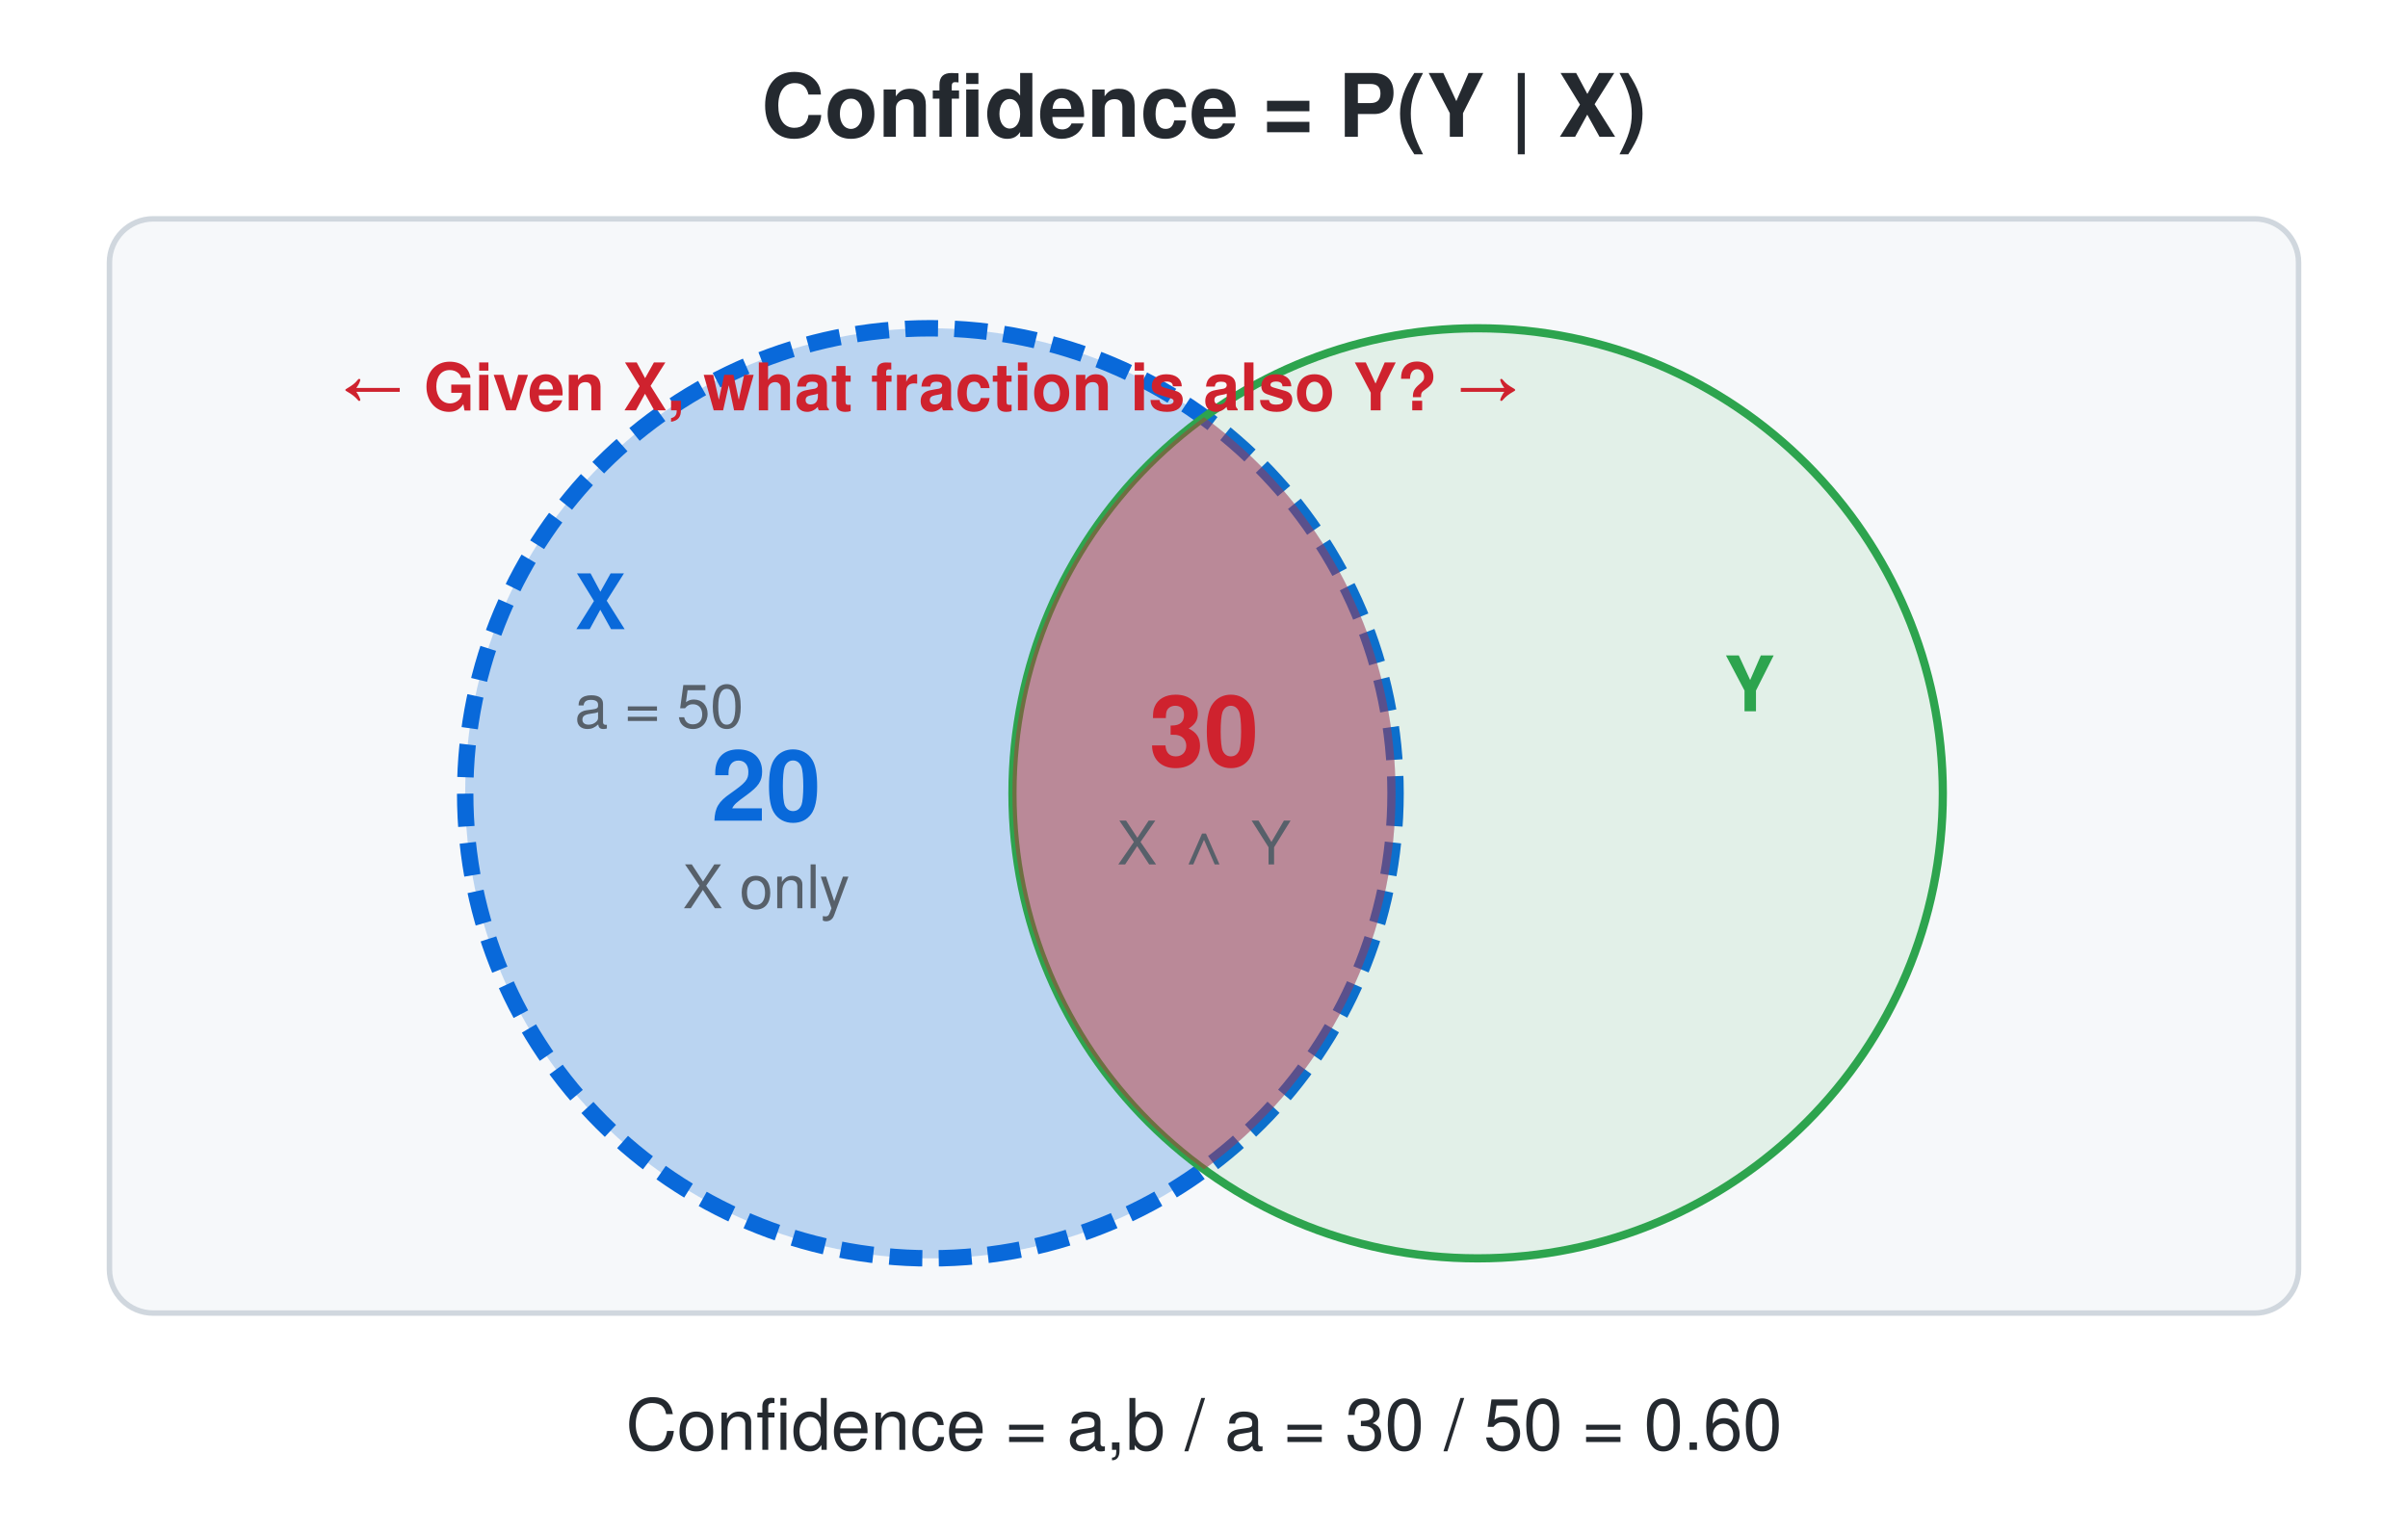
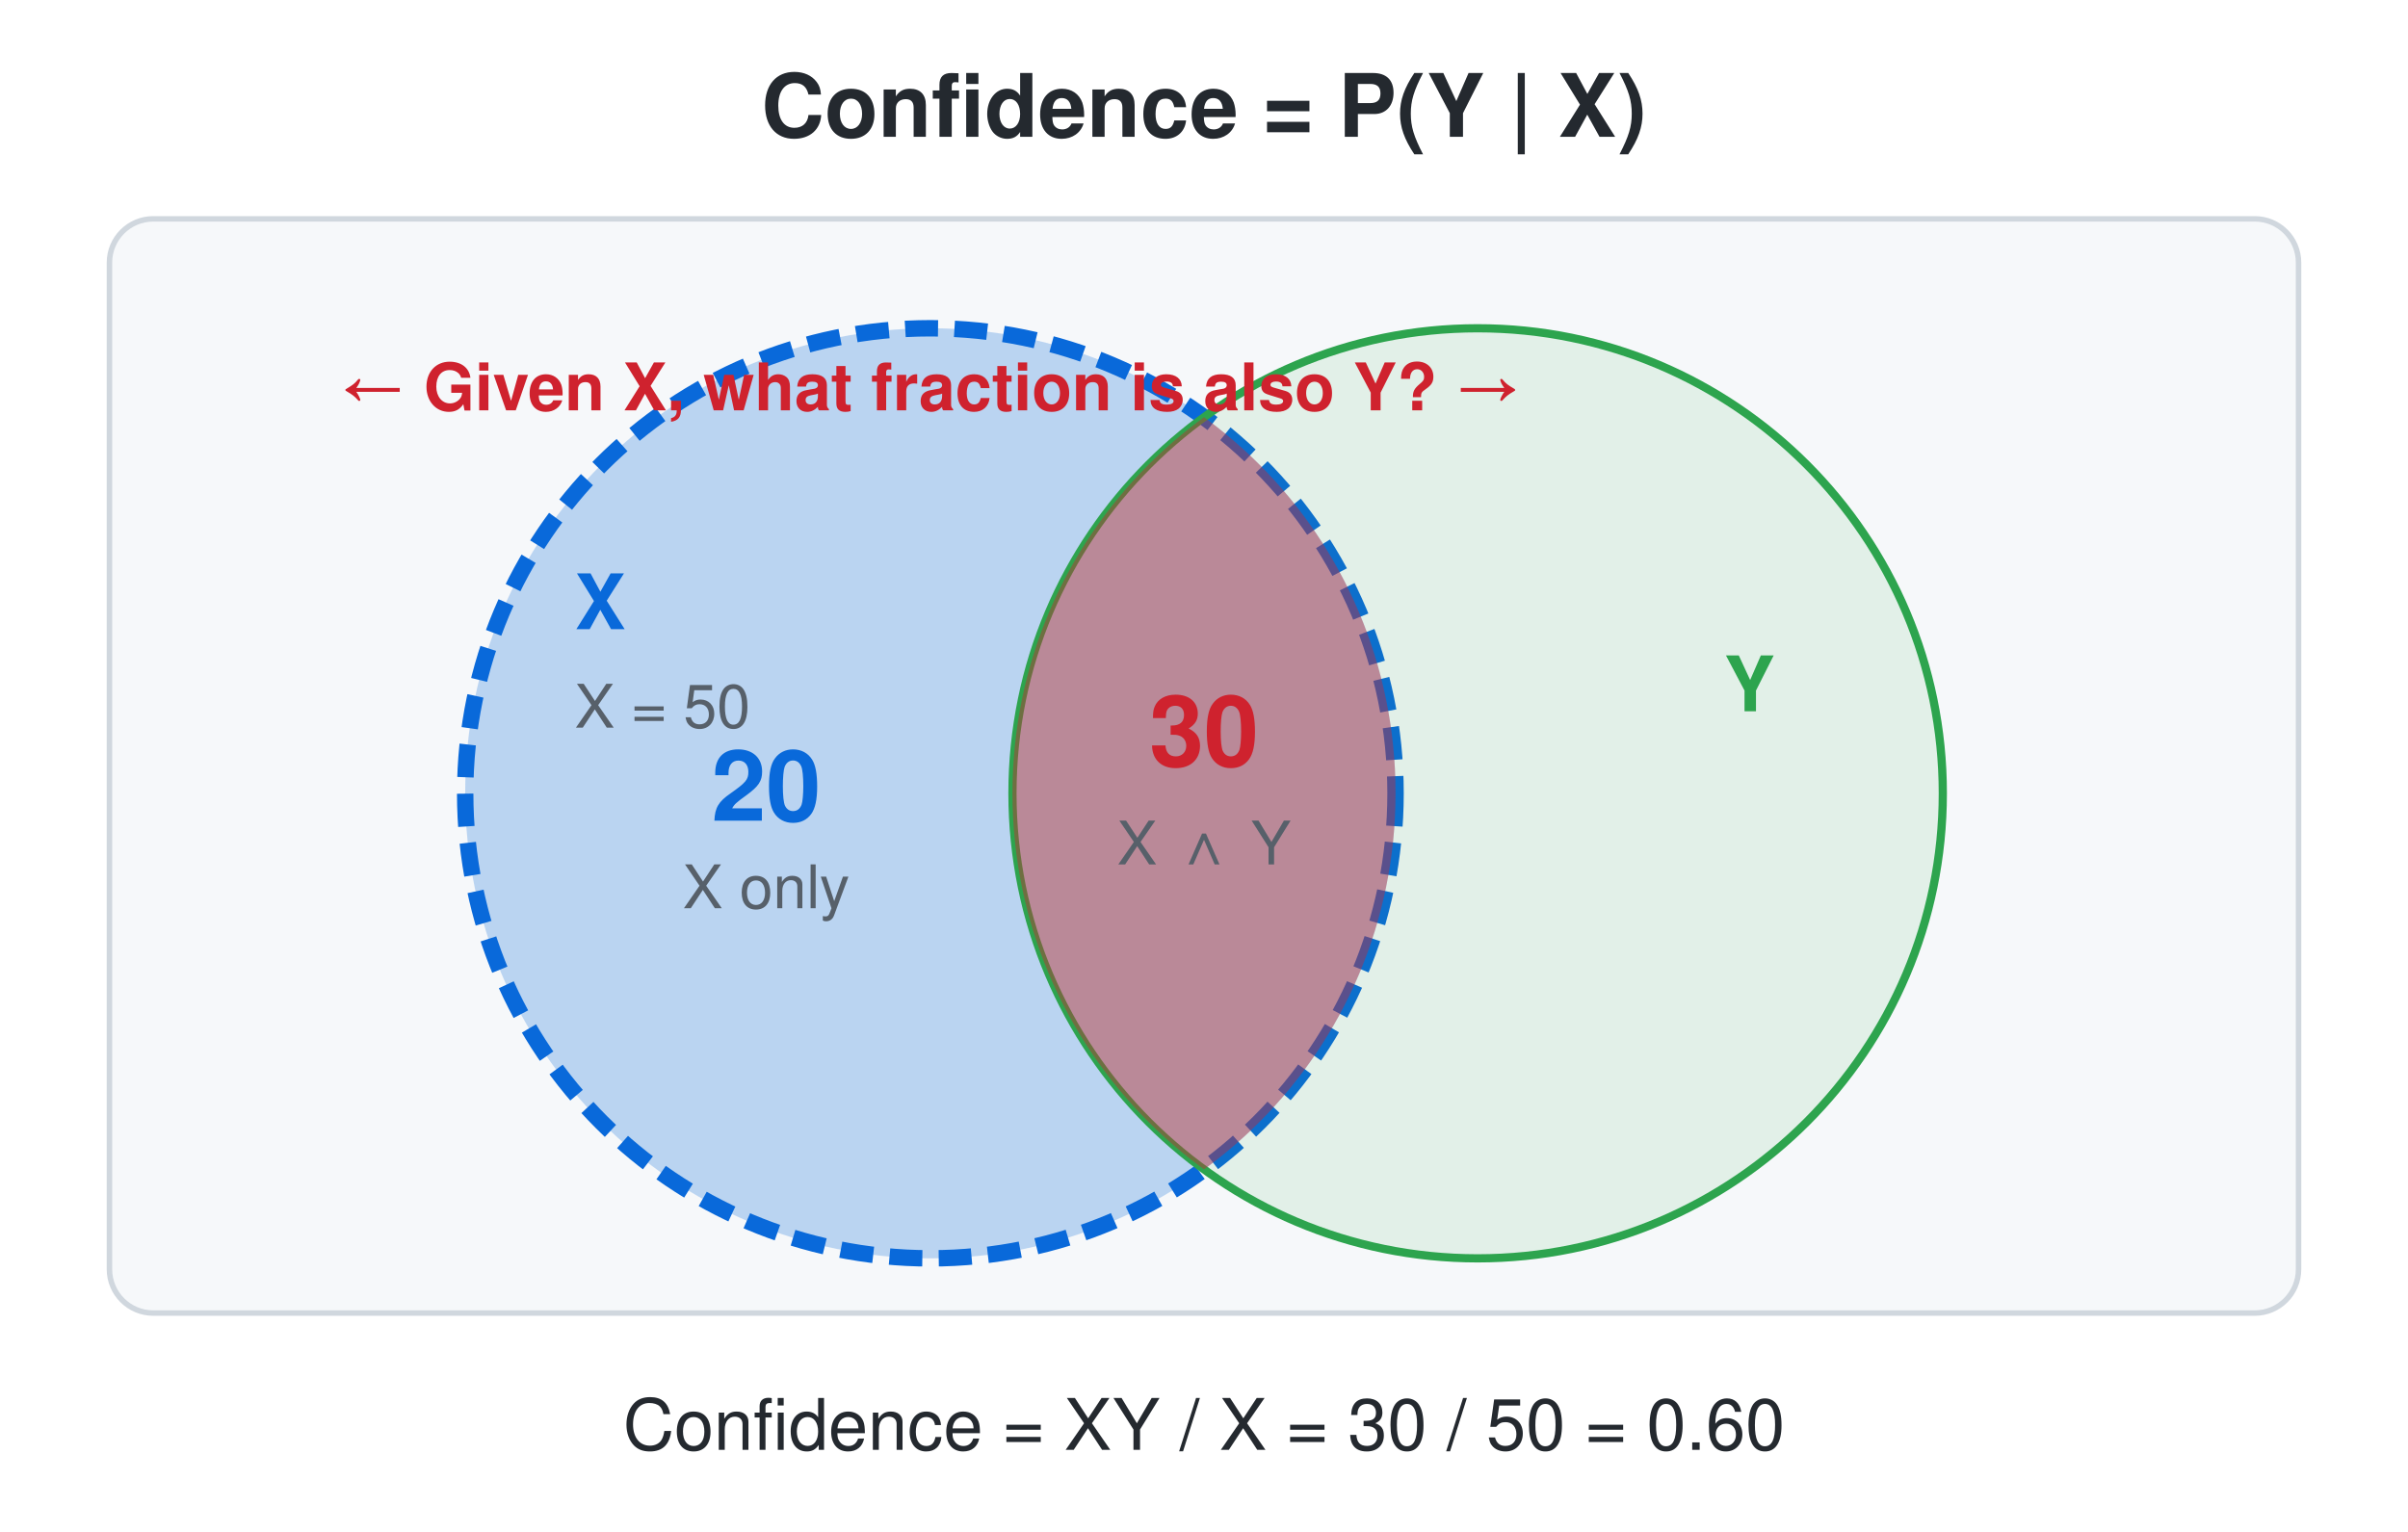
<svg xmlns="http://www.w3.org/2000/svg" viewBox="0 0 440 280">
  <defs>
    <style>
      text { font-family: -apple-system, BlinkMacSystemFont, 'Segoe UI', Helvetica, Arial, sans-serif; }
      .title { font-size: 16px; font-weight: 700; fill: #24292f; }
      .set-label { font-size: 14px; font-weight: 600; }
      .formula { font-size: 13px; fill: #24292f; }
      .desc { font-size: 11px; fill: #57606a; }
      .value { font-size: 18px; font-weight: 700; }
      .highlight-text { font-size: 12px; font-weight: 600; fill: #cf222e; }
    </style>
  </defs>
  <text x="220" y="25" text-anchor="middle" class="title">Confidence = P(Y | X)</text>
  <rect x="20" y="40" width="400" height="200" rx="8" fill="#f6f8fa" stroke="#d0d7de" stroke-width="1" />
  <circle cx="170" cy="145" r="85" fill="#0969da" fill-opacity="0.25" stroke="#0969da" stroke-width="3" stroke-dasharray="6,3" />
  <text x="105" y="115" class="set-label" fill="#0969da">X</text>
-   <text x="105" y="133" class="desc">a = 50</text>
+   <text x="105" y="133" class="desc">X = 50</text>
  <circle cx="270" cy="145" r="85" fill="#2da44e" fill-opacity="0.1" stroke="#2da44e" stroke-width="1.5" />
  <text x="315" y="130" class="set-label" fill="#2da44e">Y</text>
  <clipPath id="clip-x-conf">
    <circle cx="170" cy="145" r="85" />
  </clipPath>
  <circle cx="270" cy="145" r="85" clip-path="url(#clip-x-conf)" fill="#cf222e" fill-opacity="0.4" />
  <text x="140" y="150" text-anchor="middle" class="value" fill="#0969da">20</text>
  <text x="140" y="166" text-anchor="middle" class="desc">X only</text>
  <text x="220" y="140" text-anchor="middle" class="value" fill="#cf222e">30</text>
  <text x="220" y="158" text-anchor="middle" class="desc">X ∧ Y</text>
  <text x="170" y="75" text-anchor="middle" class="highlight-text">← Given X, what fraction is also Y? →</text>
-   <text x="220" y="265" text-anchor="middle" class="formula">Confidence = a,b / a = 30 / 50 = 0.60</text>
+   <text x="220" y="265" text-anchor="middle" class="formula">Confidence = XY / X = 30 / 50 = 0.60</text>
</svg>
